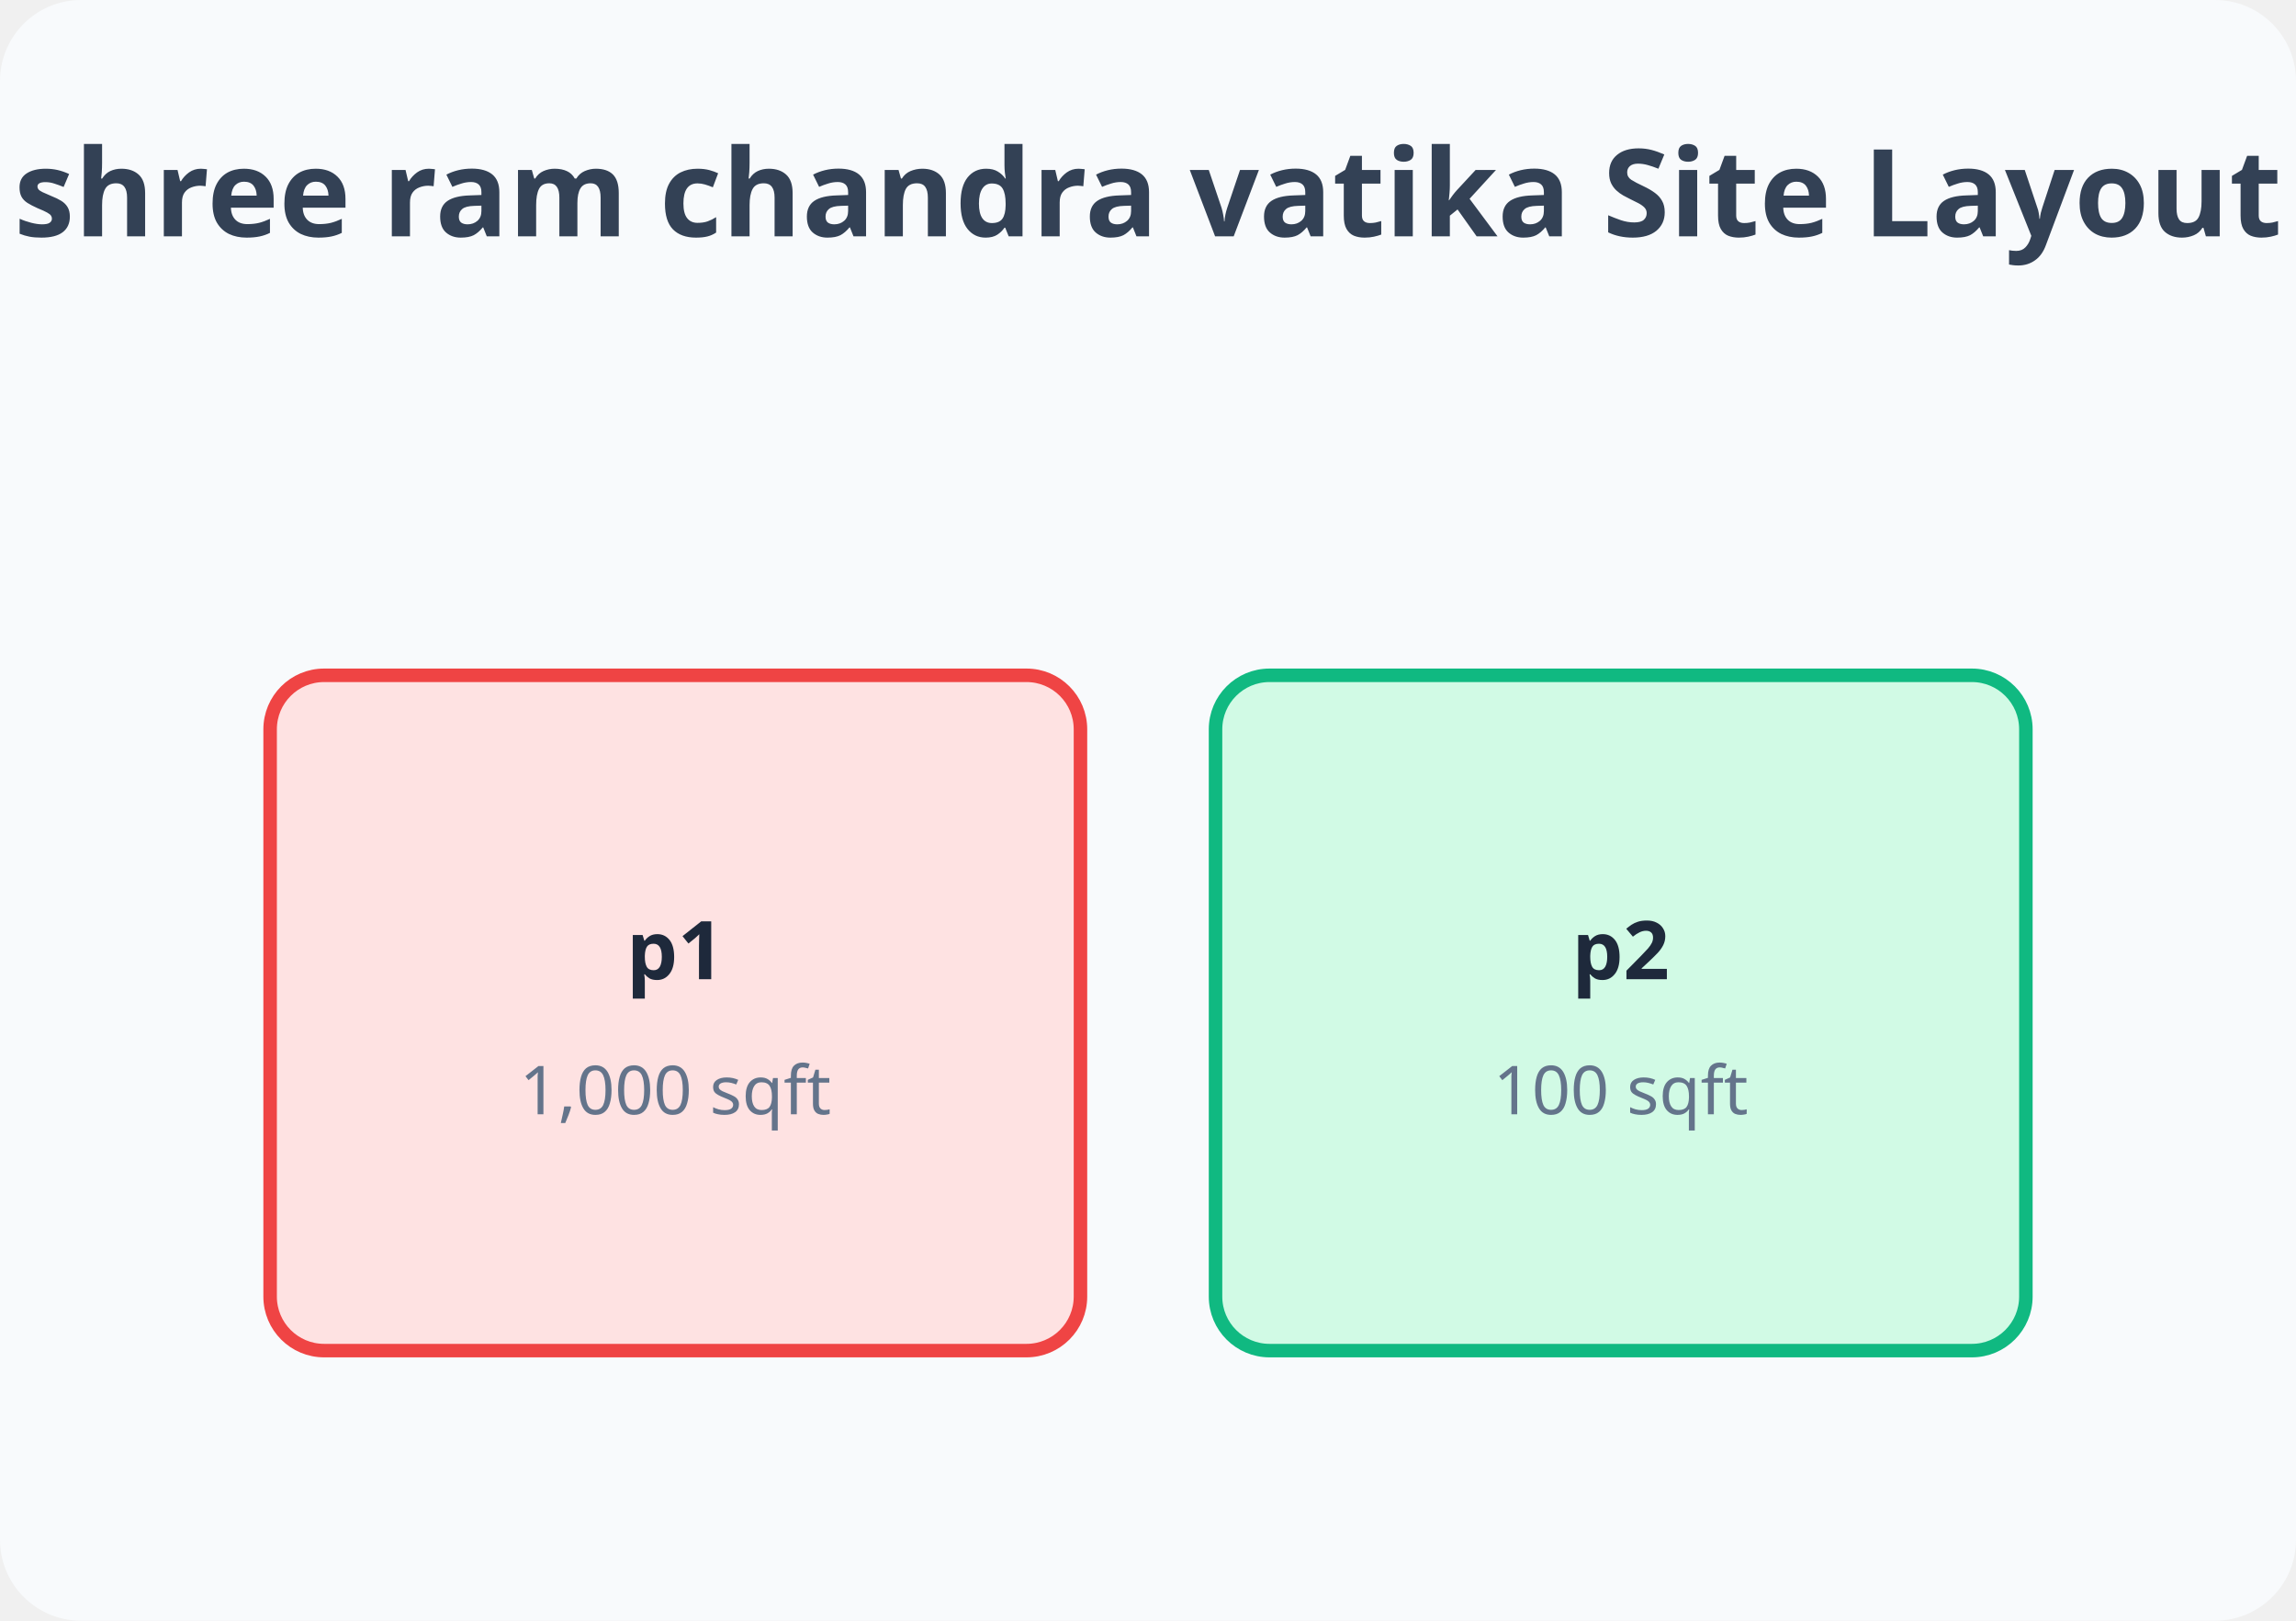
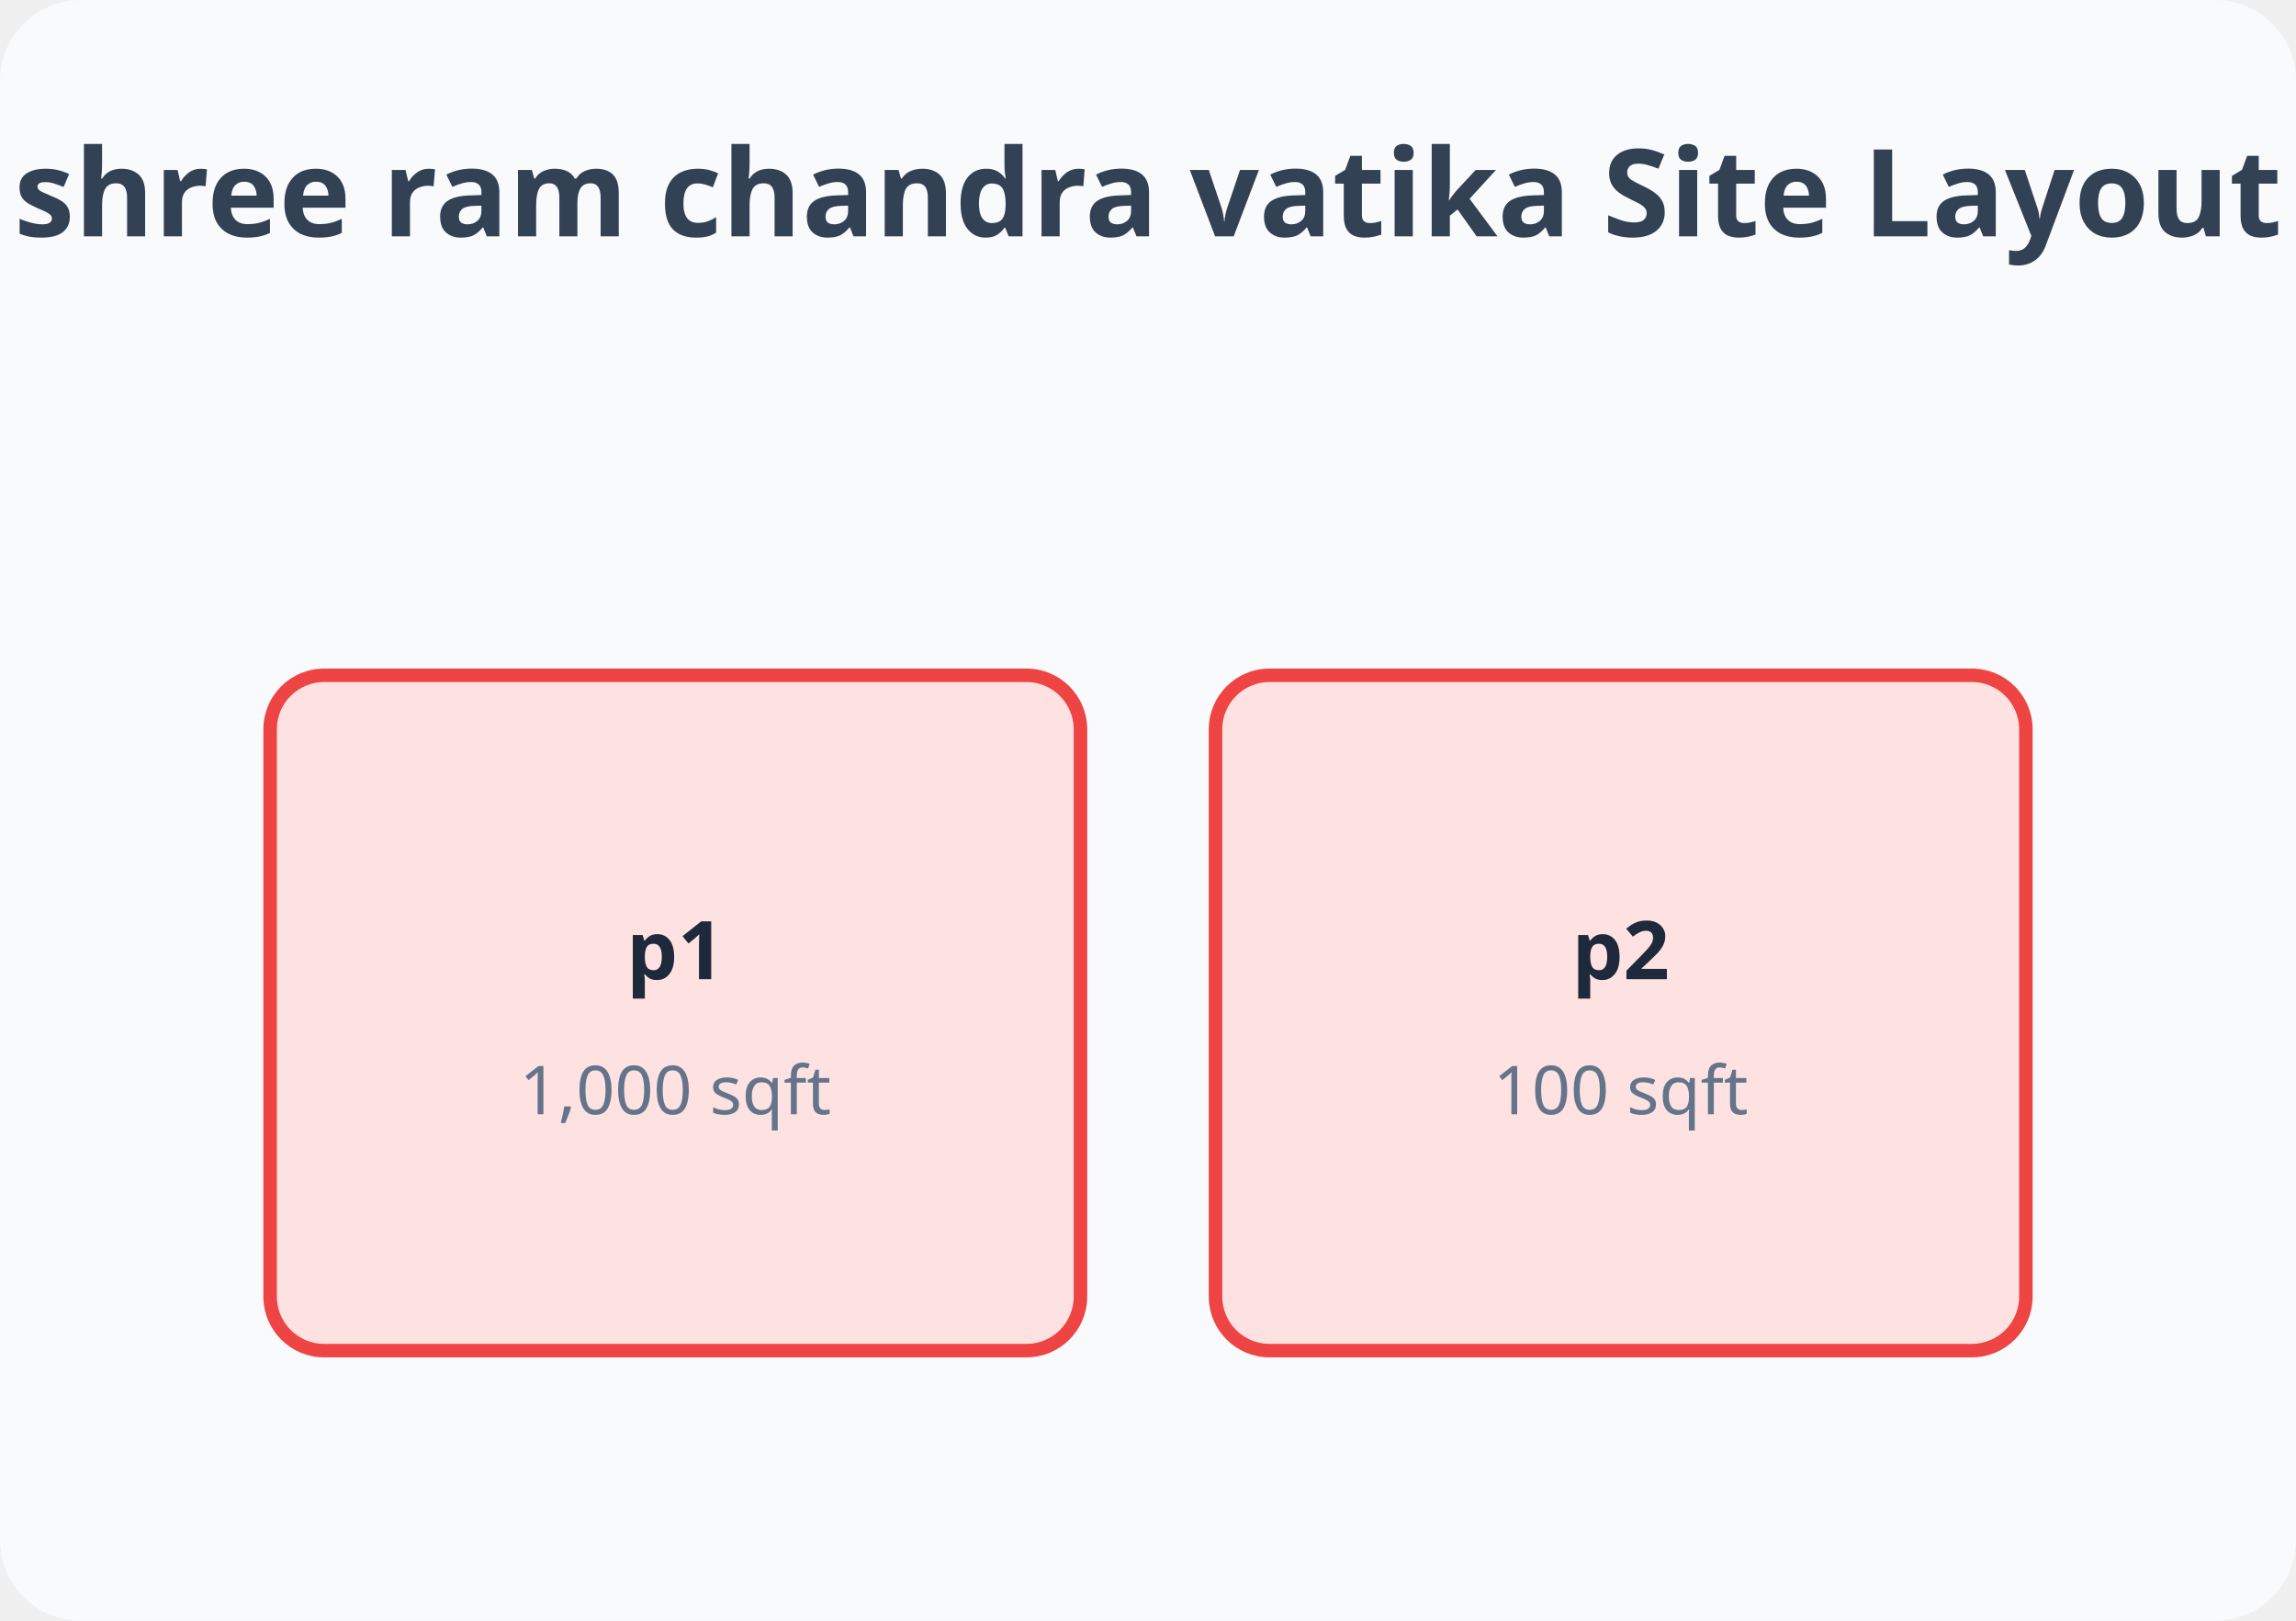
<svg xmlns="http://www.w3.org/2000/svg" width="340" height="240" viewBox="0 0 340 240">
  <defs>
    <style>
      .plot { cursor: pointer; stroke: #fff; stroke-width: 2; transition: filter 0.2s; }
      .plot:hover { filter: brightness(0.9); }
      .plot-text { font-family: sans-serif; font-weight: bold; pointer-events: none; text-anchor: middle; fill: #1e293b; }
      .plot-area { font-family: sans-serif; font-size: 10px; pointer-events: none; text-anchor: middle; fill: #64748b; }
      .available { fill: #d1fae5; stroke: #10b981; }
      .booked { fill: #fef3c7; stroke: #f59e0b; }
      .sold { fill: #fee2e2; stroke: #ef4444; }
    </style>
  </defs>
  <rect width="100%" height="100%" fill="#f8fafc" rx="12" />
  <text x="170" y="35" text-anchor="middle" style="font-family: sans-serif; font-weight: bold; font-size: 18px; fill: #334155;">shree ram chandra vatika Site Layout</text>
  <g class="plot-group" id="plot-group-6a71918c92f360705e1042a5" data-plot-id="6a71918c92f360705e1042a5" data-plot-number="p1">
    <rect id="plot-p1" class="plot sold" x="40" y="100" width="120" height="100" rx="8" />
    <text x="100" y="145" class="plot-text">p1</text>
    <text x="100" y="165" class="plot-area">1,000 sqft</text>
  </g>
  <g class="plot-group" id="plot-group-6a719f7f1124c5ec87faa4fd" data-plot-id="6a719f7f1124c5ec87faa4fd" data-plot-number="p2">
-     <rect id="plot-p2" class="plot available" x="180" y="100" width="120" height="100" rx="8" />
+     <rect id="plot-p2" class="plot sold" x="180" y="100" width="120" height="100" rx="8" />
    <text x="240" y="145" class="plot-text">p2</text>
    <text x="240" y="165" class="plot-area">100 sqft</text>
  </g>
</svg>
